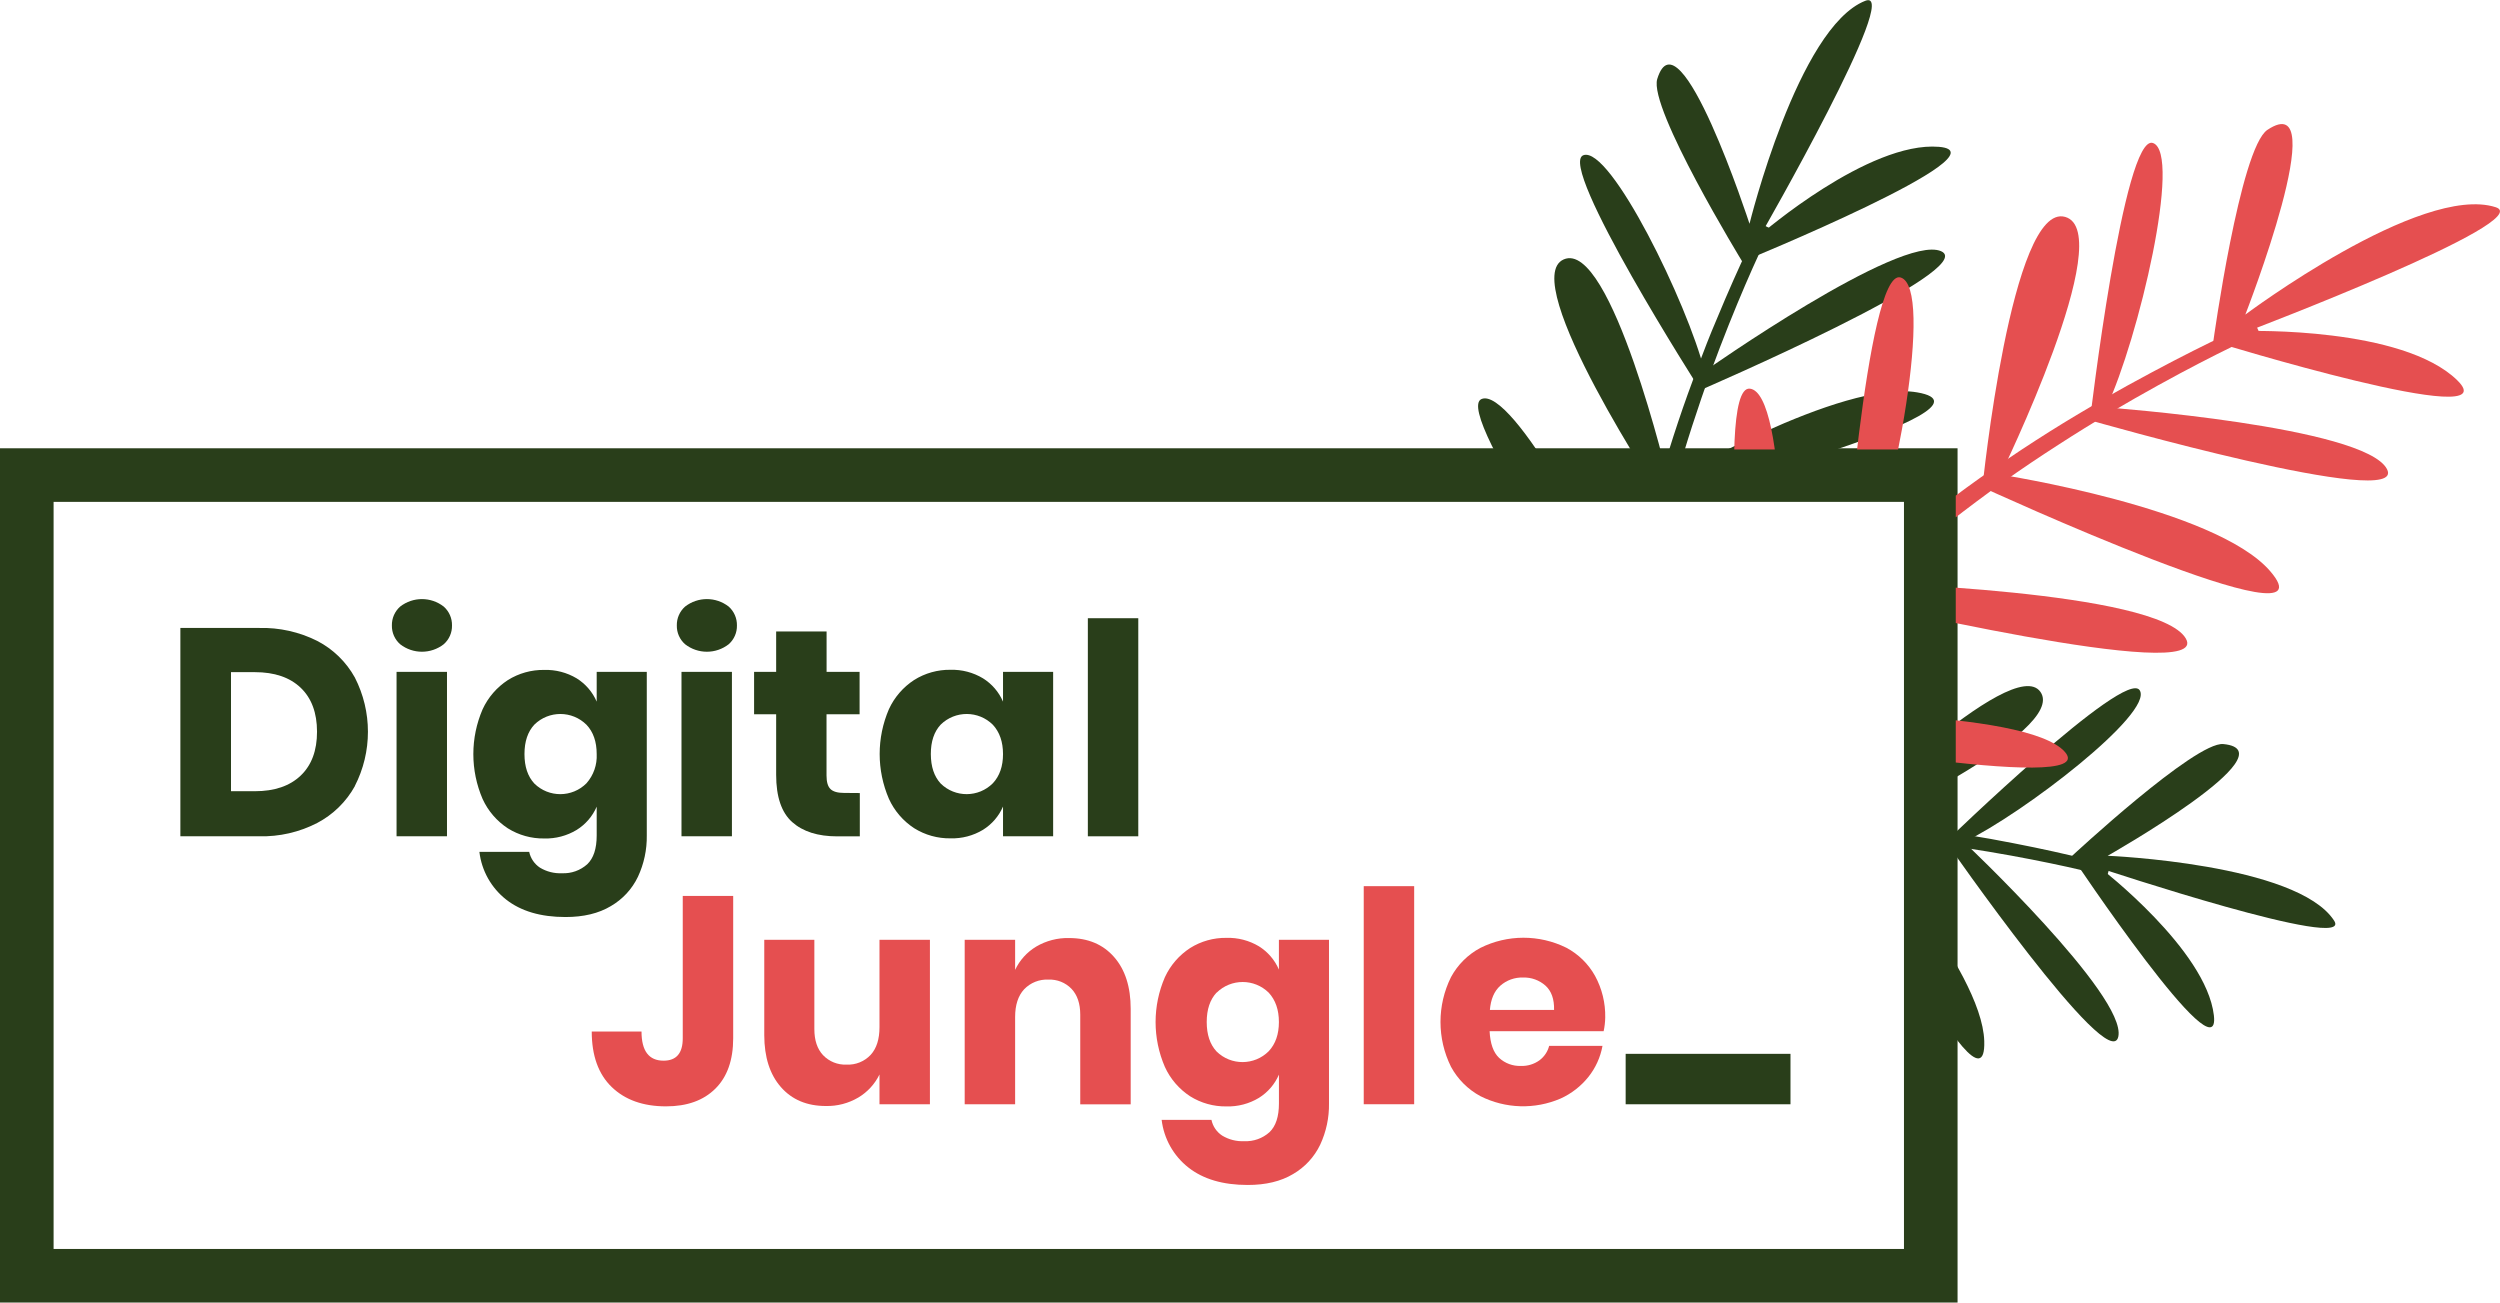
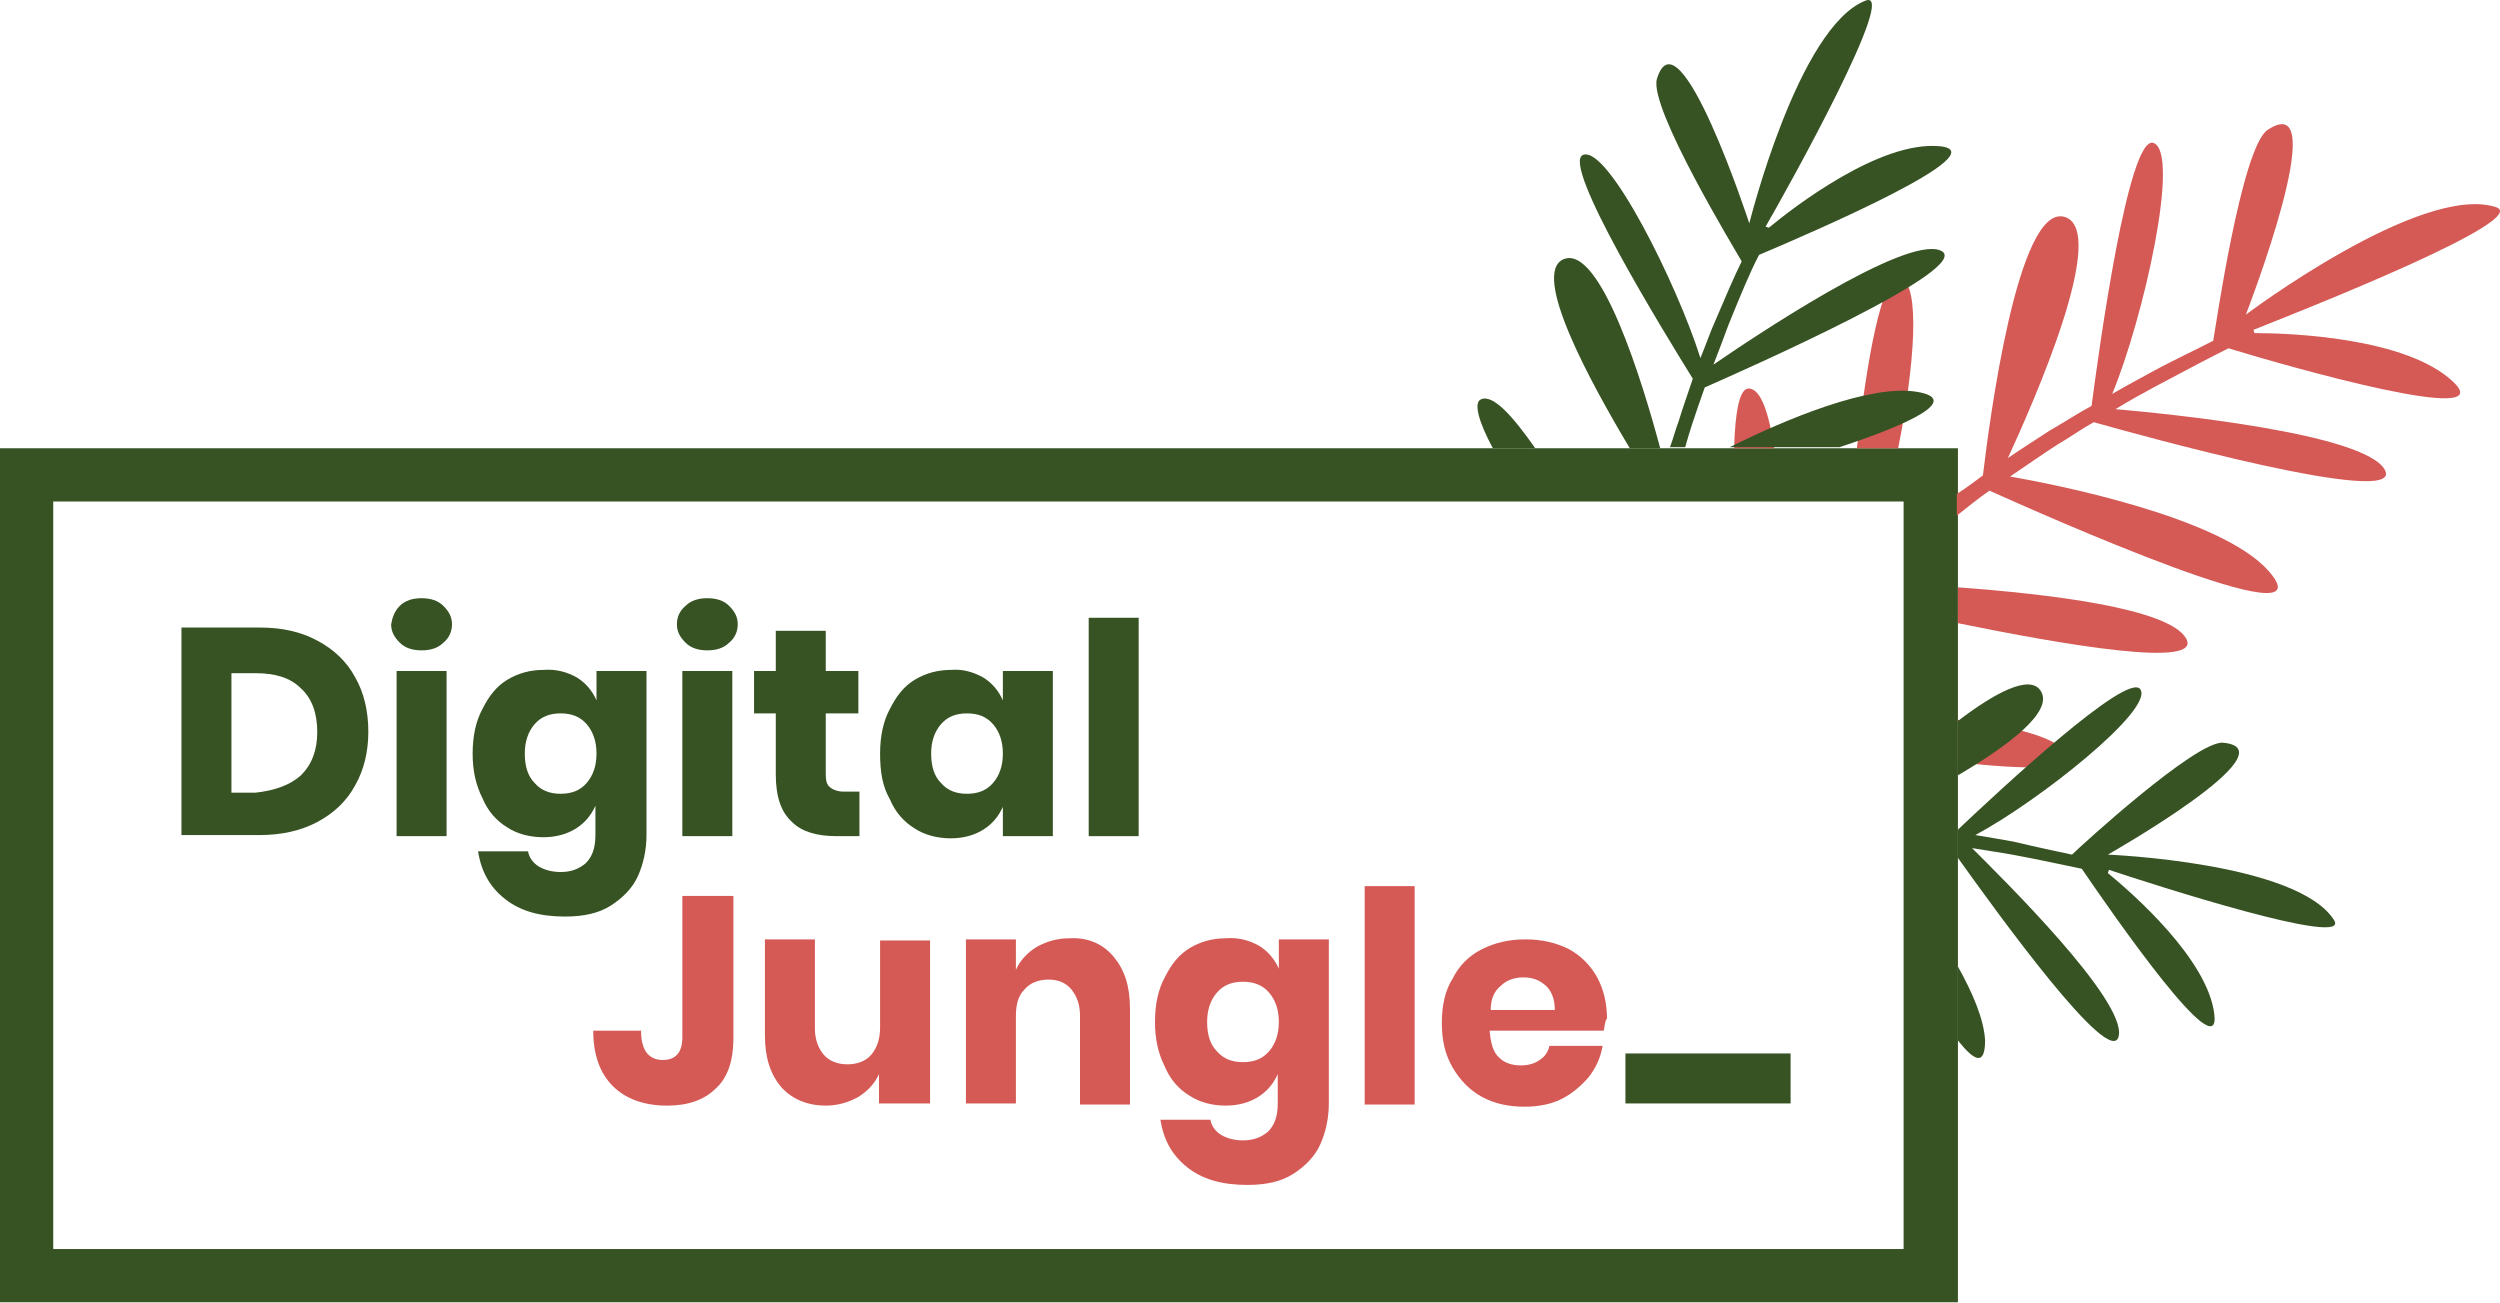
- <svg xmlns="http://www.w3.org/2000/svg" viewBox="0 0 793.08 413.22">
-   <defs>
-     <style>.cls-1{fill:none;}.cls-2{fill:#293e1a;}.cls-3{fill:#e54f50;}.cls-4{clip-path:url(#clip-path);}</style>
-     <clipPath id="clip-path" transform="translate(0 -20.42)">
-       <polygon class="cls-1" points="636.43 0 620.43 0 404.43 0 404.43 163 620.43 163 620.43 359 852.43 359 852.43 0 636.43 0" />
-     </clipPath>
-   </defs>
-   <g id="Layer_2" data-name="Layer 2">
-     <g id="Layer_1-2" data-name="Layer 1">
-       <path class="cls-2" d="M621,433.63H0v-271H621Zm-604-17H604v-237H17Z" transform="translate(0 -20.42)" />
-       <path class="cls-3" d="M232.59,304.63v45.15q0,10.38-5.66,16t-15.66,5.61q-10.85,0-17.2-6.12t-6.35-17.62h15.79q0,9.25,7,9.25,6.09,0,6.08-7.1V304.63Z" transform="translate(0 -20.42)" />
-       <path class="cls-3" d="M295,318.56v52.16H279v-9.44a17.32,17.32,0,0,1-6.68,7.29,19.39,19.39,0,0,1-10.33,2.71q-9,0-14.26-6t-5.28-16.46V318.56h15.89v28.32q0,5.33,2.76,8.27a9.68,9.68,0,0,0,7.43,3,9.84,9.84,0,0,0,7.67-3.09q2.81-3.08,2.8-8.78V318.56Z" transform="translate(0 -20.42)" />
-       <path class="cls-3" d="M353.41,324q5.28,6,5.28,16.45v30.29h-16V342.3q0-5.24-2.76-8.18a9.6,9.6,0,0,0-7.34-2.94,10,10,0,0,0-7.71,3.08q-2.85,3.09-2.85,8.79v27.67h-16V318.56h16v9.53a17.14,17.14,0,0,1,6.68-7.38A19.59,19.59,0,0,1,339.15,318Q348.14,318,353.41,324Z" transform="translate(0 -20.42)" />
-       <path class="cls-3" d="M399.36,320.61a16.32,16.32,0,0,1,6.35,7.39v-9.44H421.6v51.88a29.93,29.93,0,0,1-2.8,13.13,21.47,21.47,0,0,1-8.6,9.3q-5.79,3.47-14.4,3.46-11.78,0-18.83-5.56a22.6,22.6,0,0,1-8.46-15.1h15.8a7.89,7.89,0,0,0,3.41,5,12.34,12.34,0,0,0,7,1.77,11.2,11.2,0,0,0,8-2.85q3-2.85,3-9.11v-9.16a16.3,16.3,0,0,1-6.35,7.38,18.89,18.89,0,0,1-10.29,2.71,21.09,21.09,0,0,1-11.54-3.22,22,22,0,0,1-8-9.3,35.82,35.82,0,0,1,0-28.47,22.06,22.06,0,0,1,8-9.25,21.1,21.1,0,0,1,11.54-3.23A19,19,0,0,1,399.36,320.61Zm-13.42,14.68q-3.13,3.36-3.13,9.35t3.13,9.35a11.75,11.75,0,0,0,16.55-.1q3.22-3.45,3.22-9.25t-3.22-9.3a11.78,11.78,0,0,0-16.55,0Z" transform="translate(0 -20.42)" />
-       <path class="cls-3" d="M448.62,301.54v69.18h-16V301.54Z" transform="translate(0 -20.42)" />
-       <path class="cls-3" d="M508.73,347.54H472.55c.19,3.92,1.18,6.74,3,8.46a9.68,9.68,0,0,0,6.92,2.57,9.48,9.48,0,0,0,5.89-1.78,8.27,8.27,0,0,0,3.08-4.58h16.92a22.09,22.09,0,0,1-4.48,9.86,24,24,0,0,1-8.79,6.83,30.06,30.06,0,0,1-25.47-.75,23.09,23.09,0,0,1-9.31-9.3,32,32,0,0,1,0-28.47,22.7,22.7,0,0,1,9.3-9.25,30.67,30.67,0,0,1,27.3-.05A22.45,22.45,0,0,1,506,330a26.56,26.56,0,0,1,3.23,13.22A22.29,22.29,0,0,1,508.73,347.54Zm-18.46-14.45a10.2,10.2,0,0,0-7.06-2.57,10.44,10.44,0,0,0-7.29,2.62c-1.94,1.74-3,4.3-3.28,7.66H493C493.08,337.38,492.17,334.81,490.27,333.09Z" transform="translate(0 -20.42)" />
-       <path class="cls-2" d="M568,354.73v16H515.71v-16Z" transform="translate(0 -20.42)" />
-       <path class="cls-2" d="M112.59,269.78a29.16,29.16,0,0,1-12,11.73,38.1,38.1,0,0,1-18.37,4.21h-25V219.63h25a38.85,38.85,0,0,1,18.42,4.11,28.77,28.77,0,0,1,11.92,11.59,37.74,37.74,0,0,1,0,34.45Zm-17.2-3.32q5.19-4.95,5.18-13.93T95.39,238.6q-5.19-4.95-14.54-4.95H73.28v37.77h7.57Q90.2,271.42,95.39,266.46Z" transform="translate(0 -20.42)" />
-       <path class="cls-2" d="M126.94,212.85a11.24,11.24,0,0,1,13.83,0,7.79,7.79,0,0,1,2.62,6,7.69,7.69,0,0,1-2.62,5.94,11.24,11.24,0,0,1-13.83,0,7.69,7.69,0,0,1-2.62-5.94A7.79,7.79,0,0,1,126.94,212.85Zm14.86,20.71v52.16h-16V233.56Z" transform="translate(0 -20.42)" />
-       <path class="cls-2" d="M182.93,235.61a16.28,16.28,0,0,1,6.36,7.39v-9.44h15.89v51.88a29.93,29.93,0,0,1-2.81,13.13,21.41,21.41,0,0,1-8.6,9.3q-5.79,3.47-14.39,3.46-11.77,0-18.84-5.56a22.63,22.63,0,0,1-8.46-15.1h15.8a8,8,0,0,0,3.41,5,12.4,12.4,0,0,0,7,1.77,11.21,11.21,0,0,0,8-2.85q3-2.85,3-9.11v-9.16a16.26,16.26,0,0,1-6.36,7.38,18.88,18.88,0,0,1-10.28,2.71,21.15,21.15,0,0,1-11.55-3.22,22.09,22.09,0,0,1-8-9.3,35.93,35.93,0,0,1,0-28.47,22.13,22.13,0,0,1,8-9.25,21.16,21.16,0,0,1,11.55-3.23A19,19,0,0,1,182.93,235.61Zm-13.41,14.68q-3.14,3.36-3.14,9.35t3.14,9.35a11.73,11.73,0,0,0,16.54-.1,13,13,0,0,0,3.23-9.25q0-5.89-3.23-9.3a11.77,11.77,0,0,0-16.54-.05Z" transform="translate(0 -20.42)" />
-       <path class="cls-2" d="M217.33,212.85a11.25,11.25,0,0,1,13.84,0,7.82,7.82,0,0,1,2.61,6,7.72,7.72,0,0,1-2.61,5.94,11.25,11.25,0,0,1-13.84,0,7.69,7.69,0,0,1-2.62-5.94A7.79,7.79,0,0,1,217.33,212.85Zm14.86,20.71v52.16h-16V233.56Z" transform="translate(0 -20.42)" />
-       <path class="cls-2" d="M272.76,272v13.74h-7.19q-9.17,0-14.26-4.53t-5.09-15V247h-7V233.56h7V220.75h16v12.81h10.47V247H262.2v19.44c0,2.06.42,3.49,1.26,4.3s2.26,1.22,4.26,1.22Z" transform="translate(0 -20.42)" />
-       <path class="cls-2" d="M311.84,235.61a16.32,16.32,0,0,1,6.35,7.39v-9.44h15.9v52.16h-15.9v-9.44a16.3,16.3,0,0,1-6.35,7.38,18.88,18.88,0,0,1-10.28,2.71A21.12,21.12,0,0,1,290,283.15a22,22,0,0,1-8-9.3,35.93,35.93,0,0,1,0-28.47,22.06,22.06,0,0,1,8-9.25,21.13,21.13,0,0,1,11.55-3.23A19,19,0,0,1,311.84,235.61Zm-13.42,14.68q-3.14,3.36-3.13,9.35t3.13,9.35a11.75,11.75,0,0,0,16.55-.1q3.22-3.45,3.22-9.25t-3.22-9.3a11.78,11.78,0,0,0-16.55-.05Z" transform="translate(0 -20.42)" />
-       <path class="cls-2" d="M361.1,216.54v69.18h-16V216.54Z" transform="translate(0 -20.42)" />
-       <g class="cls-4">
-         <path class="cls-2" d="M552.72,103.43S637.38,68.83,615.09,67s-56.37,27.62-56.37,27.62,45.18-78.72,33-73.94C570.35,29.07,555,91.41,555,91.41s-22.33-68.6-29.27-45.93C522.9,54.67,552.72,103.43,552.72,103.43Z" transform="translate(0 -20.42)" />
-         <path class="cls-2" d="M540.75,138.19s62-43.68,75-38.09-76.33,44.07-76.33,44.07-45.66-71.4-37.12-74.51S535.37,116.77,540.75,138.19Z" transform="translate(0 -20.42)" />
-         <path class="cls-2" d="M521,269.91s57.55-48.93,74.39-46S521,277.33,521,277.33s-73.62-71.15-64.45-77.19S508.64,246.25,521,269.91Z" transform="translate(0 -20.42)" />
-         <path class="cls-2" d="M517.74,223.4s68.65-53.3,83.83-47.59-85.08,54.51-85.08,54.51S460.41,151,470,147,510.45,199.16,517.74,223.4Z" transform="translate(0 -20.42)" />
-         <path class="cls-2" d="M529.3,173.08s54.75-32.31,78.87-28.19c30.77,5.27-80.67,34.4-80.67,34.4s-46.44-70.07-31.43-76.58S529.3,173.08,529.3,173.08Z" transform="translate(0 -20.42)" />
-         <path class="cls-2" d="M561.8,93s-1.48,3-3.91,8.27-5.78,12.93-9.49,22.22c-1.86,4.64-3.78,9.71-5.76,15.09s-3.93,11.09-5.84,17-3.8,12.12-5.51,18.44-3.31,12.78-4.77,19.26c-.66,3.26-1.35,6.51-1.95,9.76s-1.2,6.49-1.62,9.72-1,6.43-1.24,9.61c-.17,1.59-.34,3.16-.51,4.73s-.22,3.13-.33,4.67-.23,3.08-.29,4.6-.08,3-.11,4.5c-.14,3,0,5.88,0,8.71s.29,5.55.47,8.2.57,5.17.88,7.6.78,4.73,1.21,6.92c.22,1.09.44,2.15.65,3.18s.55,2,.82,2.95c.57,1.89,1,3.72,1.57,5.3l1.62,4.39a27.76,27.76,0,0,0,1.49,3.46c.46,1,.86,1.82,1.19,2.51l1,2.08-5.67,3L524.66,297l-1.25-2.73a32.09,32.09,0,0,1-1.56-3.74c-.5-1.43-1.07-3-1.68-4.73s-1-3.65-1.61-5.67c-.27-1-.54-2.07-.83-3.15s-.42-2.22-.64-3.37c-.44-2.31-1-4.73-1.2-7.29s-.71-5.2-.81-8-.43-5.6-.39-8.53-.1-5.94.07-9c.06-1.53.12-3.08.18-4.64s.23-3.13.35-4.72.27-3.18.4-4.79.38-3.21.57-4.83c.34-3.25.89-6.51,1.39-9.8s1.18-6.57,1.77-9.89,1.39-6.59,2.1-9.88c1.56-6.57,3.21-13.1,5.07-19.47s3.79-12.59,5.79-18.57,4.08-11.71,6.11-17.12,4-10.49,6-15.14c3.85-9.32,7.32-17,9.83-22.3s4.07-8.33,4.07-8.33Z" transform="translate(0 -20.42)" />
-         <path class="cls-2" d="M657.2,292.05s47.54,71.27,45.11,50.46-35.86-46.6-35.86-46.6,80.69,26.8,74,16.56c-11.75-18.1-71.83-20.57-71.83-20.57s58.8-33.29,36.7-35.44C696.4,255.59,657.2,292.05,657.2,292.05Z" transform="translate(0 -20.42)" />
-         <path class="cls-2" d="M623.06,287.55s51.65,48.74,48.94,61.71-54.69-61.85-54.69-61.85,57-55.23,61.48-48S641.71,278.62,623.06,287.55Z" transform="translate(0 -20.42)" />
-         <path class="cls-2" d="M588.9,283.54s39.87,44.23,40.57,67.15c.9,29.23-46.61-67.64-46.61-67.64s55.66-55.7,64.44-43.13S588.9,283.54,588.9,283.54Z" transform="translate(0 -20.42)" />
-         <path class="cls-2" d="M668.43,298.45s-3-.81-8.31-2.05-13-2.89-22.17-4.56c-4.61-.85-9.62-1.67-14.92-2.48s-10.92-1.54-16.73-2.19-11.83-1.22-18-1.61-12.34-.66-18.57-.79c-3.11,0-6.22,0-9.32,0s-6.18.11-9.22.33-6.08.33-9.05.65l-4.44.42-4.35.57c-1.44.2-2.87.36-4.27.59l-4.16.73c-2.76.43-5.4,1.08-8,1.66s-5,1.3-7.44,2-4.64,1.49-6.82,2.22-4.19,1.6-6.11,2.41l-2.81,1.18-2.55,1.31c-1.63.87-3.24,1.56-4.58,2.43l-3.72,2.31a25.76,25.76,0,0,0-2.9,2L478,307.12l-1.73,1.3-3.8-4.66,1.89-1.38,2.27-1.66a29.5,29.5,0,0,1,3.15-2.13l4-2.42c1.45-.91,3.15-1.63,4.9-2.54l2.73-1.35,3-1.21c2-.84,4.16-1.76,6.46-2.46s4.65-1.63,7.16-2.24,5.07-1.43,7.76-1.94,5.43-1.2,8.27-1.61l4.3-.71c1.45-.21,2.92-.36,4.39-.55l4.47-.53,4.55-.37c3-.3,6.14-.4,9.25-.56s6.26-.14,9.41-.22,6.31.05,9.47.09c6.31.21,12.62.51,18.81,1s12.27,1.13,18.13,1.85,11.51,1.56,16.86,2.41,10.38,1.77,15,2.68c9.27,1.8,17,3.55,22.3,4.87s8.4,2.18,8.4,2.18Z" transform="translate(0 -20.42)" />
-         <path class="cls-3" d="M702.13,128.75S796.84,157.9,779.46,141s-66.21-15.57-66.21-15.57,91.93-34.95,78.48-39.27c-23.76-7.64-79.44,34.06-79.44,34.06s28.39-72.83,7-58.6C710.62,67.41,702.13,128.75,702.13,128.75Z" transform="translate(0 -20.42)" />
-         <path class="cls-3" d="M668.22,149.67s81.93,6,89,19.56S663,153.74,663,153.74,673.73,62.53,683,65.79,678.42,128,668.22,149.67Z" transform="translate(0 -20.42)" />
-         <path class="cls-3" d="M561.15,246.47S643,245,655.09,259s-99-6.29-99-6.29-12.83-110.19-1-109S567.09,218.18,561.15,246.47Z" transform="translate(0 -20.42)" />
-         <path class="cls-3" d="M590.41,205.28s94.15,2.48,103,17.69S584.6,210.22,584.6,210.22s7.51-105,18.33-101.78S601,180,590.41,205.28Z" transform="translate(0 -20.42)" />
-         <path class="cls-3" d="M634.66,171s68.08,10.52,85.46,30.55C742.29,227.14,628.89,175,628.89,175s9.2-90.62,26.25-85.77S634.66,171,634.66,171Z" transform="translate(0 -20.42)" />
-         <path class="cls-3" d="M716.88,126.28s-3.27,1.45-9,4.24-13.72,6.87-23.21,12.11c-4.75,2.6-9.84,5.54-15.19,8.68s-10.92,6.6-16.6,10.27-11.51,7.54-17.28,11.67-11.55,8.44-17.23,12.87c-2.79,2.27-5.6,4.52-8.34,6.83s-5.46,4.62-8,7-5.21,4.74-7.64,7.2l-3.67,3.62-3.49,3.69c-1.14,1.23-2.31,2.41-3.4,3.65s-2.14,2.47-3.19,3.7c-2.16,2.4-4.06,4.9-5.95,7.31s-3.57,4.86-5.24,7.2-3.07,4.73-4.49,7-2.59,4.49-3.72,6.62l-1.66,3.12c-.45,1-.9,2-1.33,3-.82,2-1.76,3.77-2.32,5.53s-1.16,3.34-1.66,4.79a30.31,30.31,0,0,0-1.13,3.91c-.29,1.15-.53,2.13-.73,2.92-.39,1.59-.6,2.43-.6,2.43L545,274.3l.68-2.63c.23-.85.5-1.91.82-3.15a33.23,33.23,0,0,1,1.28-4.2c.55-1.55,1.17-3.26,1.83-5.12s1.65-3.76,2.55-5.86l1.46-3.2,1.78-3.27c1.22-2.23,2.45-4.62,4-6.93s3-4.85,4.79-7.23,3.49-5,5.53-7.42,4-5,6.24-7.49l3.34-3.77c1.14-1.26,2.35-2.46,3.54-3.71s2.4-2.48,3.62-3.74l3.8-3.66c2.52-2.49,5.22-4.84,7.89-7.26s5.51-4.7,8.27-7.07,5.7-4.57,8.56-6.84c5.81-4.43,11.69-8.78,17.62-12.83s11.82-7.95,17.61-11.59,11.46-7,16.88-10.16,10.59-6,15.42-8.57c9.62-5.16,17.78-9.2,23.55-11.93s9.13-4.19,9.13-4.19Z" transform="translate(0 -20.42)" />
-       </g>
-     </g>
-   </g>
+ <svg xmlns="http://www.w3.org/2000/svg" viewBox="0 0 1000 521" fill="none">
+   <path d="M783.168 520.909H0V179.306H783.168V520.909ZM21.296 499.614H761.437V200.602H21.296V499.614Z" fill="#375323" />
+   <path d="M293.363 358.365V415.299C293.363 423.991 291.19 430.945 286.409 435.291C281.628 440.072 275.109 442.245 266.851 442.245C257.725 442.245 250.336 439.637 245.121 434.422C239.906 429.207 237.298 421.818 237.298 412.257H256.421C256.421 420.08 259.463 423.991 265.113 423.991C270.328 423.991 272.936 420.949 272.936 414.865V358.365H293.363Z" fill="#D55A56" />
+   <path d="M372.028 375.75V441.376H351.601V429.641C349.862 433.553 346.82 436.595 343.343 438.768C339.432 440.941 335.086 442.245 330.305 442.245C322.917 442.245 316.832 439.637 312.486 434.857C308.14 429.641 305.967 423.122 305.967 413.995V375.75H325.959V411.388C325.959 415.734 327.263 419.211 329.436 421.818C331.609 424.426 335.086 425.73 338.997 425.73C342.909 425.73 346.386 424.426 348.559 421.818C350.732 419.211 352.035 415.734 352.035 410.953V376.184H372.028V375.75Z" fill="#D55A56" />
+   <path d="M445.476 382.704C449.822 387.919 451.995 394.438 451.995 403.565V441.811H432.003V406.173C432.003 401.827 430.699 398.35 428.526 395.742C426.353 393.135 423.311 391.831 419.399 391.831C415.488 391.831 412.011 393.135 409.838 395.742C407.23 398.35 406.361 401.827 406.361 406.607V441.376H386.369V375.75H406.361V387.919C408.099 384.008 411.141 380.965 414.618 378.792C418.53 376.619 422.876 375.316 427.657 375.316C435.045 374.881 441.13 377.489 445.476 382.704Z" fill="#D55A56" />
+   <path d="M503.714 378.357C507.191 380.53 509.798 383.572 511.537 387.484V375.749H531.529V441.375C531.529 447.46 530.225 453.11 528.052 457.891C525.879 462.671 521.967 466.583 517.187 469.625C512.406 472.667 506.321 473.971 498.933 473.971C488.937 473.971 481.114 471.798 475.03 467.018C468.945 462.237 465.468 456.152 464.164 447.895H484.156C484.591 450.502 486.329 452.675 488.502 453.979C490.675 455.283 493.718 456.152 497.195 456.152C501.541 456.152 504.583 454.848 507.191 452.675C509.798 450.068 511.102 446.591 511.102 441.375V429.641C509.364 433.553 506.756 436.595 503.279 438.768C499.802 440.941 495.456 442.245 490.241 442.245C485.026 442.245 479.81 440.941 475.899 438.333C471.553 435.726 468.076 431.814 465.903 426.599C463.295 421.383 461.991 415.733 461.991 408.78C461.991 401.826 463.295 395.741 465.903 390.961C468.51 385.745 471.553 381.834 475.899 379.226C480.245 376.619 485.026 375.315 490.241 375.315C495.456 374.88 499.802 376.184 503.714 378.357ZM486.764 397.045C484.156 400.088 482.852 403.999 482.852 408.78C482.852 413.995 484.156 417.907 486.764 420.514C489.372 423.556 492.849 424.86 497.195 424.86C501.541 424.86 505.018 423.556 507.625 420.514C510.233 417.472 511.537 413.56 511.537 408.78C511.537 403.999 510.233 400.088 507.625 397.045C505.018 394.003 501.541 392.699 497.195 392.699C492.849 392.699 489.372 394.003 486.764 397.045Z" fill="#D55A56" />
+   <path d="M565.863 354.454V441.811H545.871V354.454H565.863Z" fill="#D55A56" />
+   <path d="M641.486 412.257H595.852C596.287 417.038 597.156 420.949 599.763 423.122C601.936 425.295 604.979 426.165 608.456 426.165C611.498 426.165 614.106 425.295 615.844 423.992C618.017 422.688 619.321 420.515 619.755 418.342H641.051C640.182 423.122 638.444 427.034 635.401 430.945C632.359 434.422 628.882 437.464 624.536 439.637C620.19 441.811 614.975 442.68 609.759 442.68C603.24 442.68 597.59 441.376 592.81 438.768C588.029 436.161 584.117 432.249 581.075 427.034C578.033 421.818 576.729 416.169 576.729 409.215C576.729 402.261 578.033 396.176 581.075 391.396C583.683 386.18 587.594 382.269 592.81 379.661C598.025 377.054 603.675 375.75 610.194 375.75C616.713 375.75 622.363 377.054 627.578 379.661C632.359 382.269 636.271 386.18 638.878 390.961C641.486 395.742 642.79 401.392 642.79 407.476C641.921 408.346 641.921 410.519 641.486 412.257ZM618.017 394.003C615.409 391.83 612.802 390.961 609.325 390.961C605.413 390.961 602.371 392.265 600.198 394.438C597.59 396.611 596.286 399.653 596.286 403.999H621.929C621.929 399.653 620.625 396.176 618.017 394.003Z" fill="#D55A56" />
+   <path d="M716.238 421.384V441.376H650.177V421.384H716.238Z" fill="#375323" />
+   <path d="M142.118 314.035C138.641 320.554 133.426 325.335 126.907 328.812C120.388 332.288 112.565 334.027 103.873 334.027H72.581V251.016H103.873C112.999 251.016 120.388 252.755 126.907 256.232C133.426 259.709 138.641 264.489 142.118 271.008C145.595 277.093 147.334 284.481 147.334 292.739C147.334 300.562 145.595 307.95 142.118 314.035ZM120.388 310.123C124.734 305.777 126.907 300.127 126.907 292.739C126.907 285.351 124.734 279.266 120.388 275.355C116.042 271.008 109.957 269.27 102.134 269.27H92.573V317.077H102.134C109.957 316.208 116.042 314.035 120.388 310.123Z" fill="#375323" />
+   <path d="M159.937 242.325C162.11 240.151 165.153 239.282 168.63 239.282C172.106 239.282 175.149 240.151 177.322 242.325C179.495 244.498 180.799 246.671 180.799 249.713C180.799 252.755 179.495 255.363 177.322 257.101C175.149 259.274 172.106 260.144 168.63 260.144C165.153 260.144 162.11 259.274 159.937 257.101C157.764 254.928 156.46 252.755 156.46 249.713C156.895 247.105 157.764 244.498 159.937 242.325ZM178.626 268.401V334.462H158.634V268.401H178.626Z" fill="#375323" />
+   <path d="M230.779 271.008C234.256 273.181 236.864 276.224 238.602 280.135V268.401H258.594V334.027C258.594 340.111 257.29 345.761 255.117 350.542C252.944 355.323 249.033 359.234 244.252 362.277C239.471 365.319 233.387 366.623 225.999 366.623C216.002 366.623 208.18 364.45 202.095 359.669C196.01 354.888 192.534 348.804 191.23 340.546H211.222C211.656 343.154 213.395 345.327 215.568 346.631C217.741 347.934 220.783 348.804 224.26 348.804C228.606 348.804 231.648 347.5 234.256 345.327C236.864 342.719 238.168 339.242 238.168 334.027V322.292C236.429 326.204 233.822 329.246 230.345 331.419C226.868 333.592 222.522 334.896 217.306 334.896C212.091 334.896 206.876 333.592 202.964 330.985C198.618 328.377 195.141 324.465 192.968 319.25C190.36 314.035 189.057 308.385 189.057 301.431C189.057 294.477 190.36 288.393 192.968 283.612C195.576 278.397 198.618 274.485 202.964 271.878C207.31 269.27 212.091 267.966 217.306 267.966C222.522 267.531 226.868 268.835 230.779 271.008ZM213.829 289.697C211.222 292.739 209.918 296.65 209.918 301.431C209.918 306.646 211.222 310.558 213.829 313.166C216.437 316.208 219.914 317.512 224.26 317.512C228.606 317.512 232.083 316.208 234.691 313.166C237.298 310.123 238.602 306.212 238.602 301.431C238.602 296.65 237.298 292.739 234.691 289.697C232.083 286.654 228.606 285.35 224.26 285.35C219.914 285.35 216.437 286.654 213.829 289.697Z" fill="#375323" />
+   <path d="M274.24 242.325C276.413 240.151 279.455 239.282 282.932 239.282C286.409 239.282 289.451 240.151 291.624 242.325C293.798 244.498 295.101 246.671 295.101 249.713C295.101 252.755 293.798 255.363 291.624 257.101C289.451 259.274 286.409 260.144 282.932 260.144C279.455 260.144 276.413 259.274 274.24 257.101C272.067 254.928 270.763 252.755 270.763 249.713C270.763 247.105 271.632 244.498 274.24 242.325ZM292.928 268.401V334.462H272.936V268.401H292.928Z" fill="#375323" />
+   <path d="M343.777 317.078V334.462H334.651C326.828 334.462 320.743 332.724 316.831 328.812C312.485 324.901 310.312 318.816 310.312 309.689V285.351H301.62V268.401H310.312V252.321H330.304V268.401H343.343V285.351H330.304V309.689C330.304 312.297 330.739 314.035 332.043 314.905C332.912 315.774 335.085 316.643 337.258 316.643H343.777V317.078Z" fill="#375323" />
+   <path d="M393.323 271.008C396.8 273.181 399.407 276.224 401.146 280.135V268.401H421.138V334.461H401.146V322.727C399.407 326.639 396.8 329.681 393.323 331.854C389.846 334.027 385.5 335.331 380.284 335.331C375.069 335.331 369.854 334.027 365.942 331.419C361.596 328.812 358.119 324.9 355.946 319.685C352.904 314.469 352.035 308.385 352.035 301.431C352.035 294.477 353.339 288.393 355.946 283.612C358.554 278.397 361.596 274.485 365.942 271.878C370.288 269.27 375.069 267.966 380.284 267.966C385.065 267.531 389.411 268.835 393.323 271.008ZM376.373 289.697C373.765 292.739 372.461 296.65 372.461 301.431C372.461 306.646 373.765 310.558 376.373 313.166C378.981 316.208 382.457 317.512 386.804 317.512C391.15 317.512 394.626 316.208 397.234 313.166C399.842 310.123 401.146 306.212 401.146 301.431C401.146 296.65 399.842 292.739 397.234 289.697C394.626 286.654 391.15 285.35 386.804 285.35C382.457 285.35 378.981 286.654 376.373 289.697Z" fill="#375323" />
+   <path d="M455.472 247.105V334.462H435.48V247.105H455.472Z" fill="#375323" />
+   <path d="M709.718 179.306C707.545 165.399 704.502 155.838 699.722 155.403C695.81 154.968 694.072 164.53 693.637 179.306H709.718Z" fill="#D55A56" />
+   <path d="M759.263 179.307C765.782 146.711 768.39 113.68 760.132 111.073C752.744 108.9 746.66 144.972 742.748 179.307H759.263Z" fill="#D55A56" />
+   <path d="M783.167 287.959V304.909C810.547 307.951 832.713 308.386 826.193 300.563C820.544 294.044 802.724 290.132 783.167 287.959Z" fill="#D55A56" />
+   <path d="M998.299 82.823C968.311 73.261 898.339 125.849 898.339 125.849C898.339 125.849 933.977 34.147 907.031 51.965C896.6 58.919 886.17 131.499 885.3 136.28C878.781 139.757 870.089 143.668 860.528 148.884C855.747 151.491 850.097 154.534 844.882 157.576C857.485 127.153 872.262 61.092 861.397 57.181C851.401 53.704 839.666 139.322 836.624 162.357C830.974 165.399 825.759 168.876 819.674 172.353C814.459 175.829 808.809 179.306 803.159 183.218C813.155 161.487 844.012 91.95 825.759 86.734C807.071 81.519 795.771 168.441 793.163 190.172C789.686 192.779 786.209 195.387 782.732 197.56V206.252C787.079 202.775 791.425 199.298 795.771 196.256C817.067 205.818 933.108 257.536 907.466 228.417C888.343 206.687 821.413 193.648 804.028 190.606C810.547 186.26 816.632 181.914 822.717 178.003C827.932 174.96 832.713 171.483 837.493 168.876C854.443 173.656 962.227 203.645 953.969 187.999C946.146 173.222 866.178 165.399 846.186 163.66C851.835 160.183 857.485 157.141 862.266 154.534C874.435 148.014 884.431 142.799 891.385 139.322C917.027 147.145 1000.04 170.614 981.349 152.795C962.661 134.976 916.158 133.238 901.816 133.238L901.381 131.934C922.242 123.676 1013.51 87.603 998.299 82.823Z" fill="#D55A56" />
+   <path d="M783.167 234.936V249.278C825.759 257.97 881.389 267.532 874.435 255.363C867.481 243.194 818.805 237.544 783.167 234.936Z" fill="#D55A56" />
+   <path d="M766.653 156.706C747.965 153.664 714.5 167.571 691.9 178.871H735.796C763.611 169.744 784.907 159.748 766.653 156.706Z" fill="#375323" />
+   <path d="M671.472 168.441C670.168 171.918 669.299 175.395 667.995 178.871H674.08C674.949 175.829 675.818 172.787 676.687 170.179C678.426 164.964 680.164 159.749 681.903 154.968C696.68 148.449 791.425 106.726 776.213 100.207C761.871 94.122 700.591 135.41 685.38 145.841C687.553 140.191 689.726 134.541 691.464 129.76C696.245 118.026 700.156 108.464 703.633 101.945C726.233 92.384 799.682 60.657 775.779 58.484C751.875 56.311 717.541 82.823 707.545 91.08L706.241 90.645C715.802 74.13 759.698 -4.969 746.225 0.246C719.279 10.677 699.722 89.342 699.722 89.342C699.722 89.342 671.472 2.854 662.78 31.538C659.303 42.838 694.507 100.641 696.68 104.553C693.637 110.638 690.16 118.895 686.249 128.022C684.076 132.803 682.337 138.018 680.164 143.233C671.038 114.114 643.222 58.05 633.226 61.961C624.1 65.438 665.822 133.237 677.122 151.491C675.384 156.706 673.211 162.791 671.472 168.441Z" fill="#375323" />
+   <path d="M783.168 310.124C803.16 298.389 821.848 284.482 816.198 276.224C811.852 269.705 797.945 277.093 783.168 288.393V310.124Z" fill="#375323" />
+   <path d="M614.104 179.306C604.977 166.267 597.154 157.575 592.374 159.748C589.331 161.052 591.504 168.875 597.154 179.306H614.104Z" fill="#375323" />
+   <path d="M933.543 367.927C918.766 344.892 843.144 341.85 843.144 341.85C843.144 341.85 917.463 299.693 889.213 297.085C878.348 296.216 831.844 338.808 828.802 341.85C822.718 340.546 814.46 338.808 805.333 336.635C800.552 335.765 795.337 334.896 790.122 334.027C815.329 320.554 861.398 284.047 856.183 275.789C851.402 267.966 799.249 316.643 783.168 331.854V343.154C798.379 364.45 844.448 428.337 847.49 414.43C850.533 400.088 800.987 351.411 788.818 339.242C794.468 340.111 799.683 340.981 804.898 341.85C816.633 344.023 826.194 346.196 832.714 347.5C845.752 366.623 888.344 427.903 885.736 405.738C883.128 383.573 852.706 357.061 843.144 349.238L843.579 347.934C860.529 353.584 941.366 379.661 933.543 367.927Z" fill="#375323" />
+   <path d="M664.085 179.306C657.131 153.229 640.181 97.599 625.404 103.684C612.366 109.334 635.835 152.36 651.915 179.306H664.085Z" fill="#375323" />
+   <path d="M783.168 386.615V416.169C789.687 424.426 794.033 426.599 794.033 416.169C793.599 407.911 789.253 397.48 783.168 386.615Z" fill="#375323" />
</svg>
